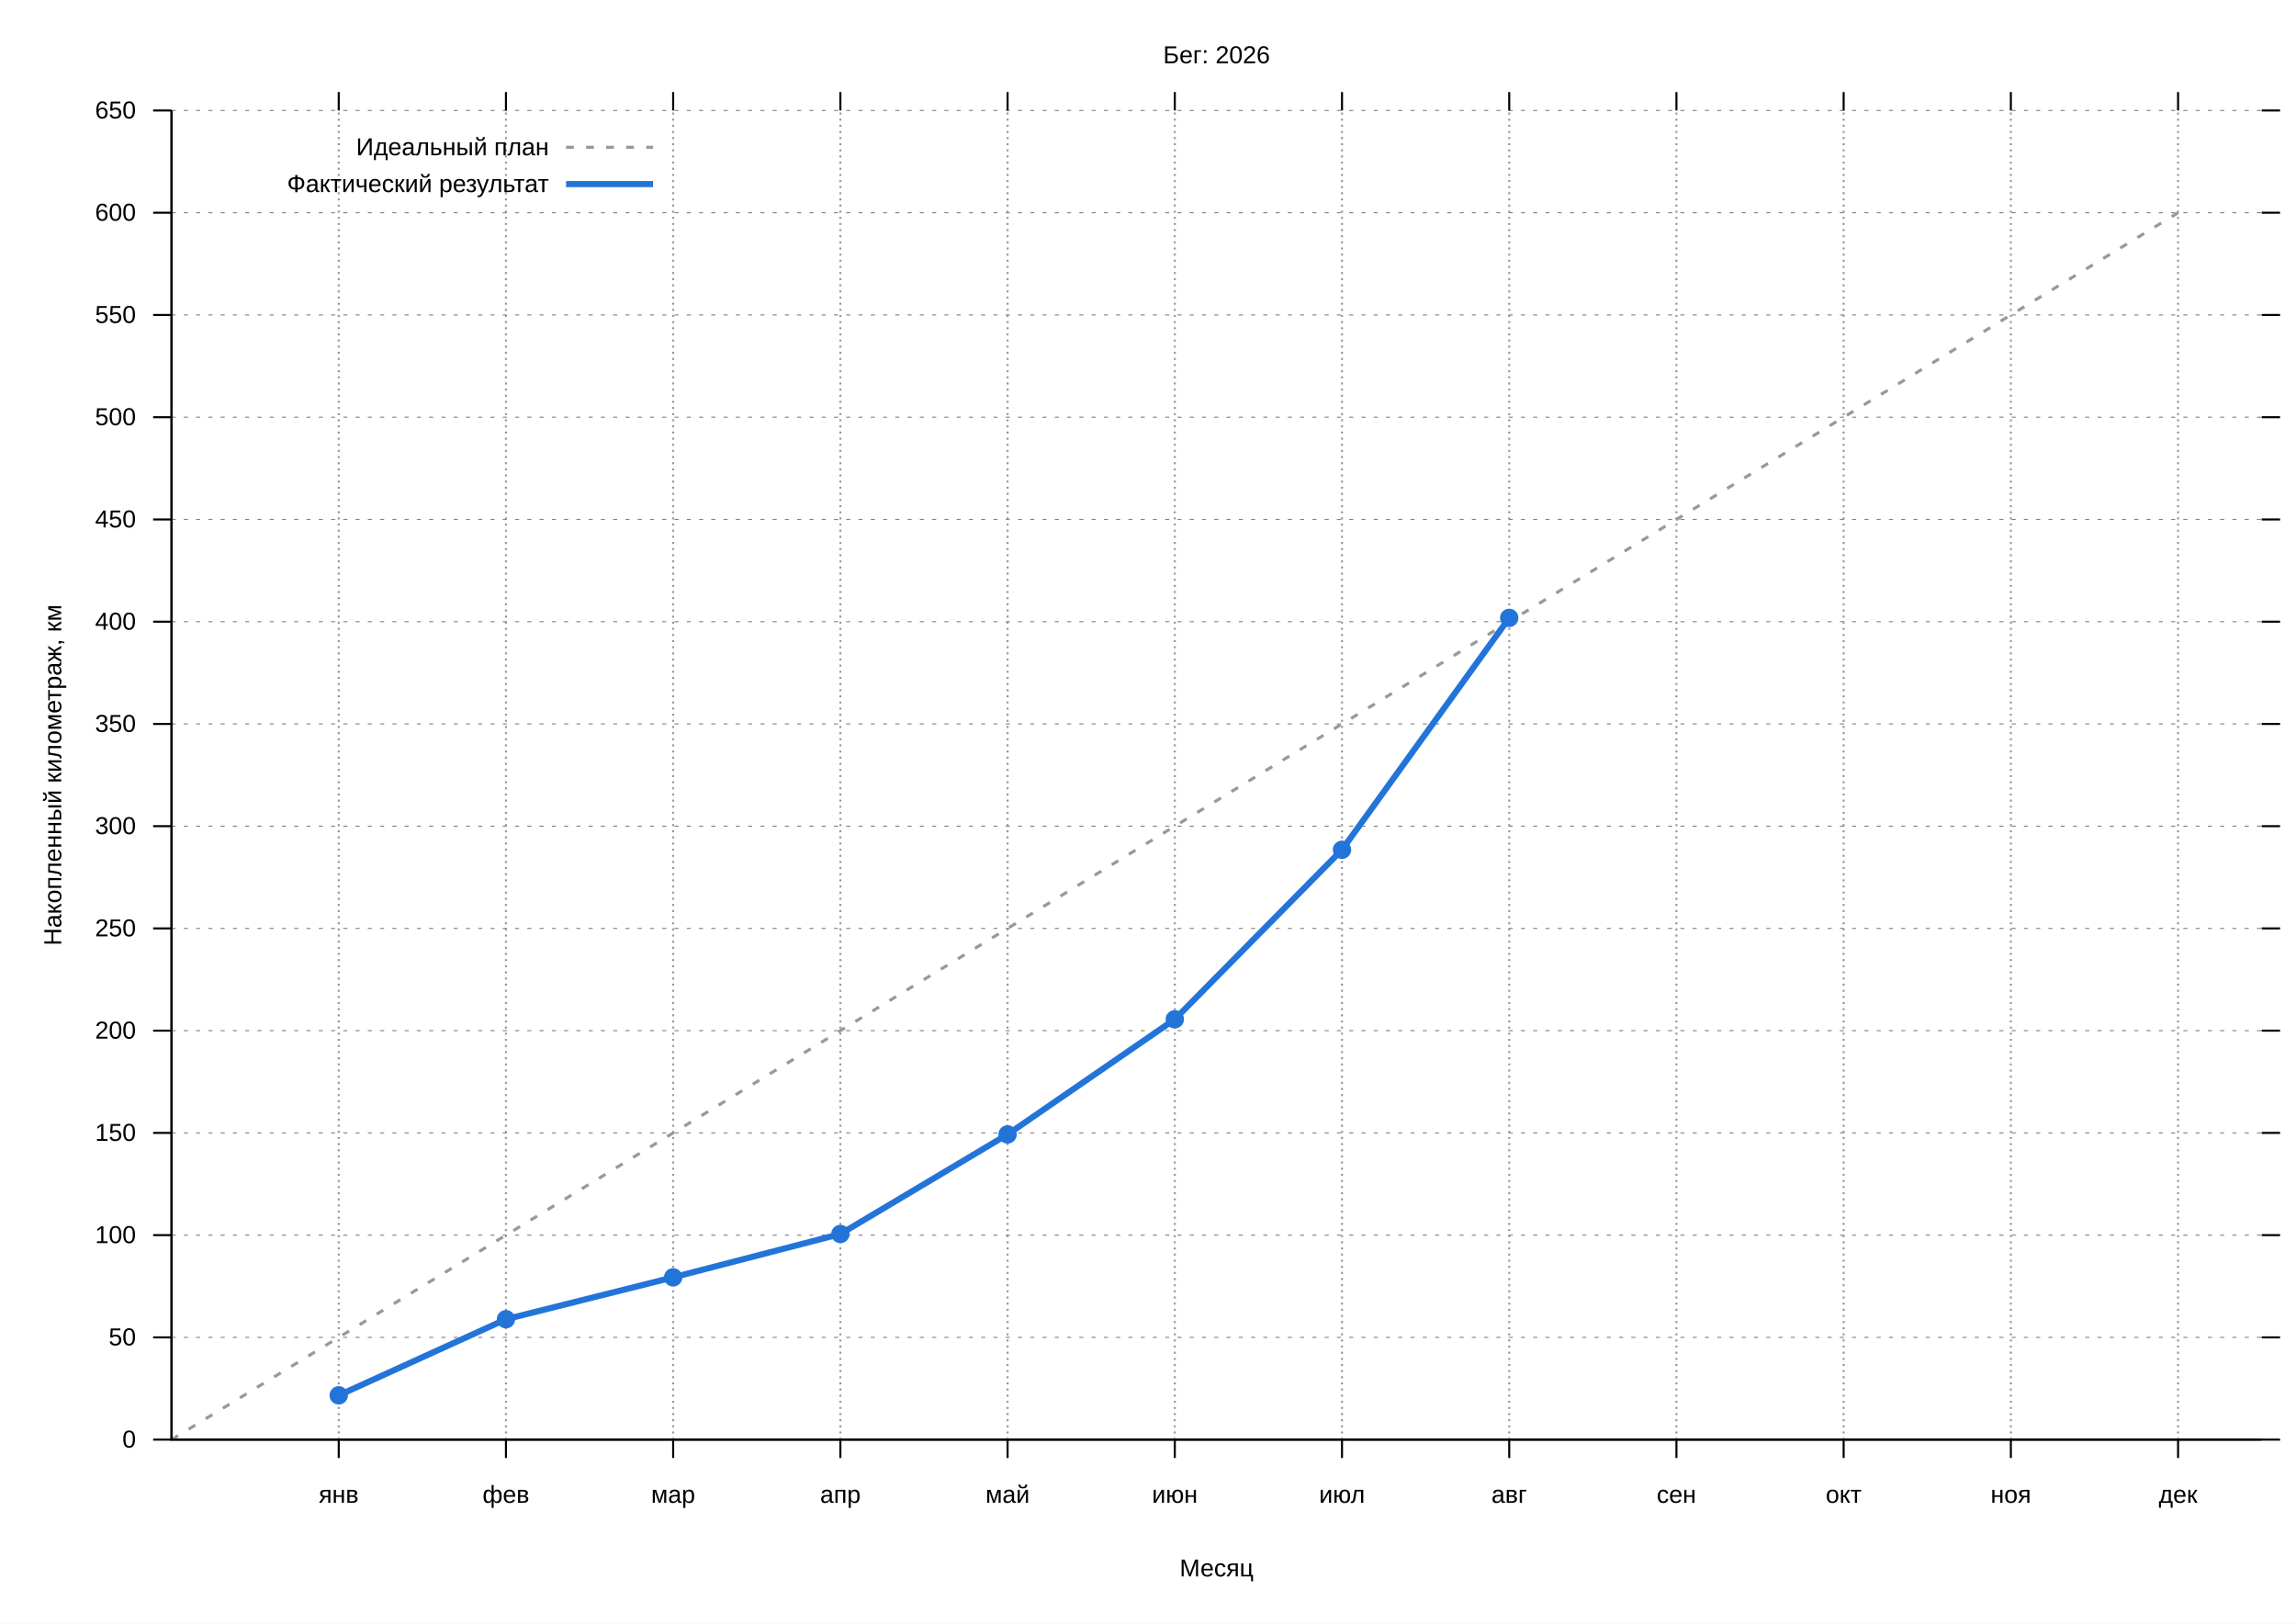
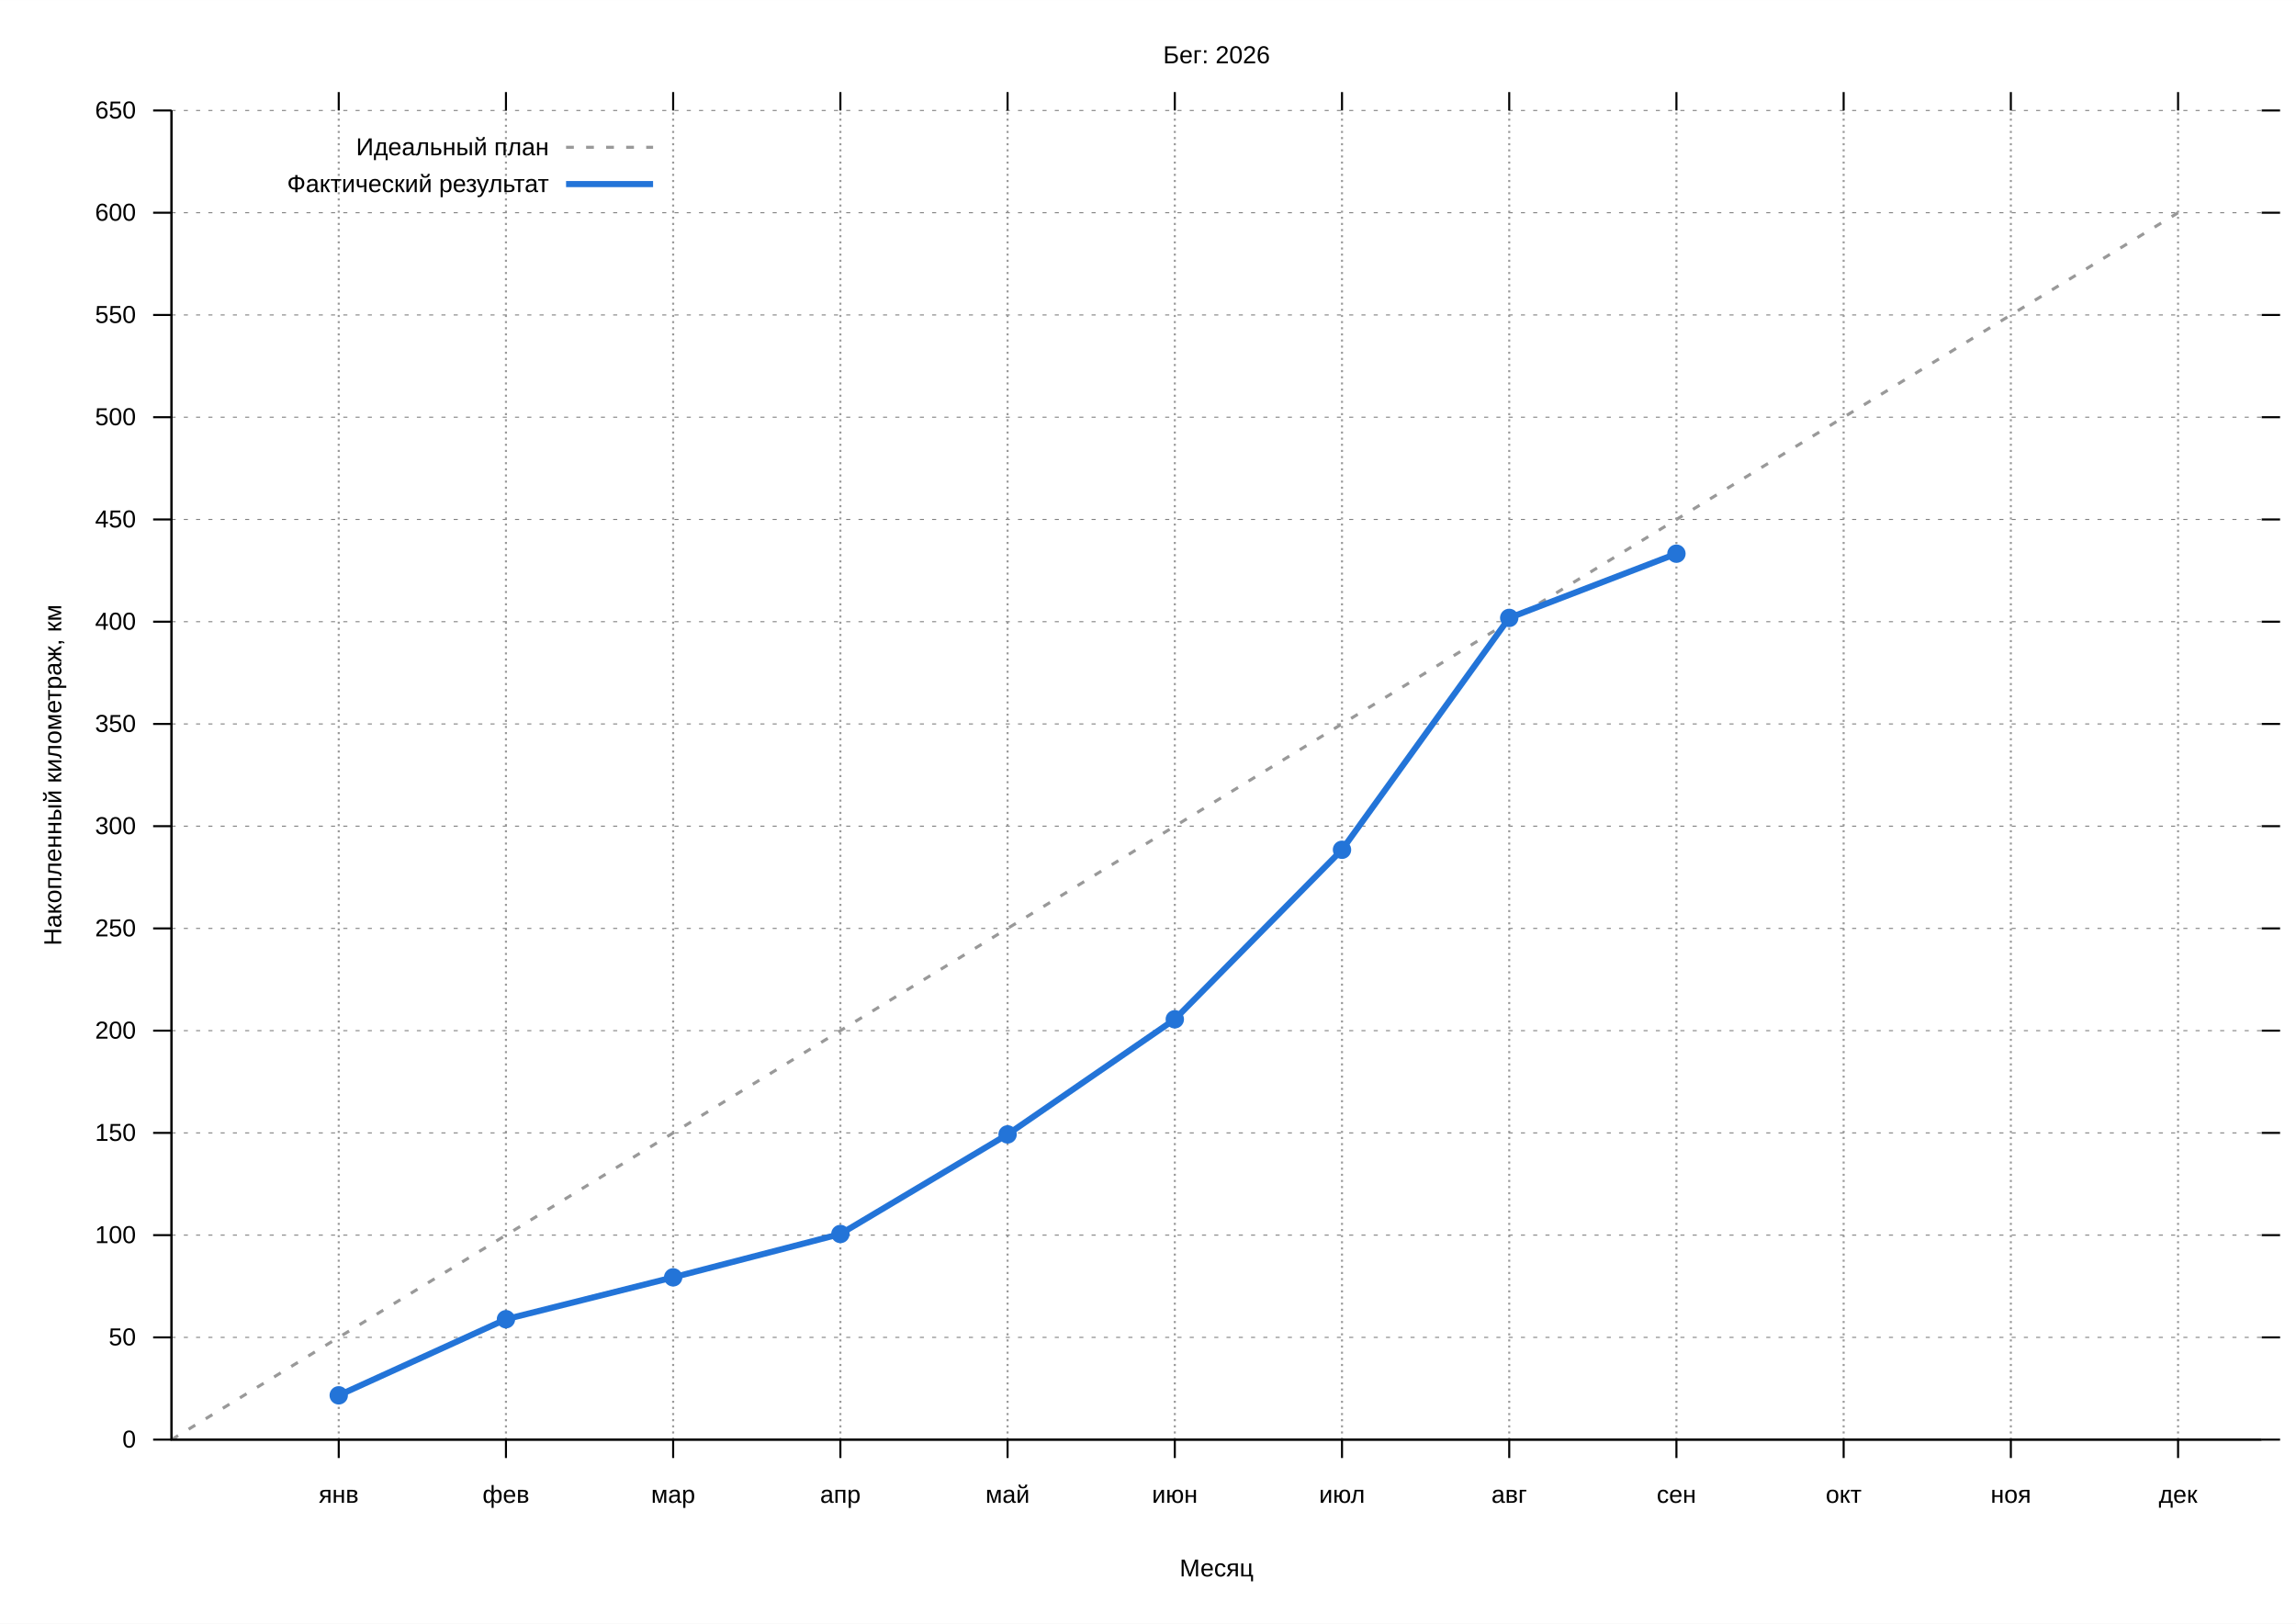
<svg xmlns="http://www.w3.org/2000/svg" xmlns:xlink="http://www.w3.org/1999/xlink" width="297mm" height="210mm" viewBox="0 0 1123 794">
  <g id="gnuplot_canvas">
    <rect x="0" y="0" width="1123" height="794" fill="#ffffff" />
    <defs>
      <circle id="gpDot" r="0.5" stroke-width="0.5" stroke="currentColor" />
      <path id="gpPt0" stroke-width="0.222" stroke="currentColor" d="M-1,0 h2 M0,-1 v2" />
      <path id="gpPt1" stroke-width="0.222" stroke="currentColor" d="M-1,-1 L1,1 M1,-1 L-1,1" />
      <path id="gpPt2" stroke-width="0.222" stroke="currentColor" d="M-1,0 L1,0 M0,-1 L0,1 M-1,-1 L1,1 M-1,1 L1,-1" />
      <rect id="gpPt3" stroke-width="0.222" stroke="currentColor" x="-1" y="-1" width="2" height="2" />
      <rect id="gpPt4" stroke-width="0.222" stroke="currentColor" fill="currentColor" x="-1" y="-1" width="2" height="2" />
      <circle id="gpPt5" stroke-width="0.222" stroke="currentColor" cx="0" cy="0" r="1" />
      <use xlink:href="#gpPt5" id="gpPt6" fill="currentColor" stroke="none" />
      <path id="gpPt7" stroke-width="0.222" stroke="currentColor" d="M0,-1.33 L-1.33,0.67 L1.33,0.67 z" />
      <use xlink:href="#gpPt7" id="gpPt8" fill="currentColor" stroke="none" />
      <use xlink:href="#gpPt7" id="gpPt9" stroke="currentColor" transform="rotate(180)" />
      <use xlink:href="#gpPt9" id="gpPt10" fill="currentColor" stroke="none" />
      <use xlink:href="#gpPt3" id="gpPt11" stroke="currentColor" transform="rotate(45)" />
      <use xlink:href="#gpPt11" id="gpPt12" fill="currentColor" stroke="none" />
      <path id="gpPt13" stroke-width="0.222" stroke="currentColor" d="M0,1.330 L1.265,0.411 L0.782,-1.067 L-0.782,-1.076 L-1.265,0.411 z" />
      <use xlink:href="#gpPt13" id="gpPt14" fill="currentColor" stroke="none" />
      <filter id="textbox" filterUnits="objectBoundingBox" x="0" y="0" height="1" width="1">
        <feFlood flood-color="#FFFFFF" flood-opacity="1" result="bgnd" />
        <feComposite in="SourceGraphic" in2="bgnd" operator="atop" />
      </filter>
      <filter id="greybox" filterUnits="objectBoundingBox" x="0" y="0" height="1" width="1">
        <feFlood flood-color="lightgrey" flood-opacity="1" result="grey" />
        <feComposite in="SourceGraphic" in2="grey" operator="atop" />
      </filter>
    </defs>
    <g fill="none" color="#FFFFFF" stroke="currentColor" stroke-width="1.00" stroke-linecap="butt" stroke-linejoin="miter">
</g>
    <g fill="none" color="black" stroke="currentColor" stroke-width="1.00" stroke-linecap="butt" stroke-linejoin="miter">
</g>
    <g fill="none" color="black" stroke="black" stroke-width="0.50" stroke-linecap="butt" stroke-linejoin="miter">
</g>
    <g fill="none" color="gray" stroke="currentColor" stroke-width="0.50" stroke-linecap="butt" stroke-linejoin="miter">
      <path stroke="gray" stroke-dasharray="2,4" class="gridline" d="M83.90,704.00 L1106.21,704.00  " />
    </g>
    <g fill="none" color="gray" stroke="gray" stroke-width="1.00" stroke-linecap="butt" stroke-linejoin="miter">
</g>
    <g fill="none" color="black" stroke="currentColor" stroke-width="1.00" stroke-linecap="butt" stroke-linejoin="miter">
      <path stroke="black" d="M83.90,704.00 L74.90,704.00 M1106.21,704.00 L1115.21,704.00  " />
      <g transform="translate(66.51,707.90)" stroke="none" fill="black" font-family="Arial" font-size="12.00" text-anchor="end">
        <text>
          <tspan font-family="Arial">0</tspan>
        </text>
      </g>
    </g>
    <g fill="none" color="black" stroke="currentColor" stroke-width="1.00" stroke-linecap="butt" stroke-linejoin="miter">
</g>
    <g fill="none" color="black" stroke="black" stroke-width="0.50" stroke-linecap="butt" stroke-linejoin="miter">
</g>
    <g fill="none" color="gray" stroke="currentColor" stroke-width="0.50" stroke-linecap="butt" stroke-linejoin="miter">
      <path stroke="gray" stroke-dasharray="2,4" class="gridline" d="M83.90,654.00 L1106.21,654.00  " />
    </g>
    <g fill="none" color="gray" stroke="gray" stroke-width="1.00" stroke-linecap="butt" stroke-linejoin="miter">
</g>
    <g fill="none" color="black" stroke="currentColor" stroke-width="1.00" stroke-linecap="butt" stroke-linejoin="miter">
      <path stroke="black" d="M83.90,654.00 L74.90,654.00 M1106.21,654.00 L1115.21,654.00  " />
      <g transform="translate(66.51,657.90)" stroke="none" fill="black" font-family="Arial" font-size="12.00" text-anchor="end">
        <text>
          <tspan font-family="Arial">50</tspan>
        </text>
      </g>
    </g>
    <g fill="none" color="black" stroke="currentColor" stroke-width="1.00" stroke-linecap="butt" stroke-linejoin="miter">
</g>
    <g fill="none" color="black" stroke="black" stroke-width="0.50" stroke-linecap="butt" stroke-linejoin="miter">
</g>
    <g fill="none" color="gray" stroke="currentColor" stroke-width="0.50" stroke-linecap="butt" stroke-linejoin="miter">
      <path stroke="gray" stroke-dasharray="2,4" class="gridline" d="M83.90,604.00 L1106.21,604.00  " />
    </g>
    <g fill="none" color="gray" stroke="gray" stroke-width="1.00" stroke-linecap="butt" stroke-linejoin="miter">
</g>
    <g fill="none" color="black" stroke="currentColor" stroke-width="1.00" stroke-linecap="butt" stroke-linejoin="miter">
      <path stroke="black" d="M83.90,604.00 L74.90,604.00 M1106.21,604.00 L1115.21,604.00  " />
      <g transform="translate(66.51,607.90)" stroke="none" fill="black" font-family="Arial" font-size="12.00" text-anchor="end">
        <text>
          <tspan font-family="Arial">100</tspan>
        </text>
      </g>
    </g>
    <g fill="none" color="black" stroke="currentColor" stroke-width="1.00" stroke-linecap="butt" stroke-linejoin="miter">
</g>
    <g fill="none" color="black" stroke="black" stroke-width="0.50" stroke-linecap="butt" stroke-linejoin="miter">
</g>
    <g fill="none" color="gray" stroke="currentColor" stroke-width="0.50" stroke-linecap="butt" stroke-linejoin="miter">
      <path stroke="gray" stroke-dasharray="2,4" class="gridline" d="M83.90,554.00 L1106.21,554.00  " />
    </g>
    <g fill="none" color="gray" stroke="gray" stroke-width="1.00" stroke-linecap="butt" stroke-linejoin="miter">
</g>
    <g fill="none" color="black" stroke="currentColor" stroke-width="1.00" stroke-linecap="butt" stroke-linejoin="miter">
      <path stroke="black" d="M83.90,554.00 L74.90,554.00 M1106.21,554.00 L1115.21,554.00  " />
      <g transform="translate(66.51,557.90)" stroke="none" fill="black" font-family="Arial" font-size="12.00" text-anchor="end">
        <text>
          <tspan font-family="Arial">150</tspan>
        </text>
      </g>
    </g>
    <g fill="none" color="black" stroke="currentColor" stroke-width="1.00" stroke-linecap="butt" stroke-linejoin="miter">
</g>
    <g fill="none" color="black" stroke="black" stroke-width="0.50" stroke-linecap="butt" stroke-linejoin="miter">
</g>
    <g fill="none" color="gray" stroke="currentColor" stroke-width="0.50" stroke-linecap="butt" stroke-linejoin="miter">
      <path stroke="gray" stroke-dasharray="2,4" class="gridline" d="M83.90,504.00 L1106.21,504.00  " />
    </g>
    <g fill="none" color="gray" stroke="gray" stroke-width="1.00" stroke-linecap="butt" stroke-linejoin="miter">
</g>
    <g fill="none" color="black" stroke="currentColor" stroke-width="1.00" stroke-linecap="butt" stroke-linejoin="miter">
      <path stroke="black" d="M83.90,504.00 L74.90,504.00 M1106.21,504.00 L1115.21,504.00  " />
      <g transform="translate(66.51,507.90)" stroke="none" fill="black" font-family="Arial" font-size="12.00" text-anchor="end">
        <text>
          <tspan font-family="Arial">200</tspan>
        </text>
      </g>
    </g>
    <g fill="none" color="black" stroke="currentColor" stroke-width="1.00" stroke-linecap="butt" stroke-linejoin="miter">
</g>
    <g fill="none" color="black" stroke="black" stroke-width="0.50" stroke-linecap="butt" stroke-linejoin="miter">
</g>
    <g fill="none" color="gray" stroke="currentColor" stroke-width="0.50" stroke-linecap="butt" stroke-linejoin="miter">
      <path stroke="gray" stroke-dasharray="2,4" class="gridline" d="M83.90,454.00 L1106.21,454.00  " />
    </g>
    <g fill="none" color="gray" stroke="gray" stroke-width="1.00" stroke-linecap="butt" stroke-linejoin="miter">
</g>
    <g fill="none" color="black" stroke="currentColor" stroke-width="1.00" stroke-linecap="butt" stroke-linejoin="miter">
      <path stroke="black" d="M83.90,454.00 L74.90,454.00 M1106.21,454.00 L1115.21,454.00  " />
      <g transform="translate(66.51,457.90)" stroke="none" fill="black" font-family="Arial" font-size="12.00" text-anchor="end">
        <text>
          <tspan font-family="Arial">250</tspan>
        </text>
      </g>
    </g>
    <g fill="none" color="black" stroke="currentColor" stroke-width="1.00" stroke-linecap="butt" stroke-linejoin="miter">
</g>
    <g fill="none" color="black" stroke="black" stroke-width="0.50" stroke-linecap="butt" stroke-linejoin="miter">
</g>
    <g fill="none" color="gray" stroke="currentColor" stroke-width="0.50" stroke-linecap="butt" stroke-linejoin="miter">
      <path stroke="gray" stroke-dasharray="2,4" class="gridline" d="M83.90,404.00 L1106.21,404.00  " />
    </g>
    <g fill="none" color="gray" stroke="gray" stroke-width="1.00" stroke-linecap="butt" stroke-linejoin="miter">
</g>
    <g fill="none" color="black" stroke="currentColor" stroke-width="1.00" stroke-linecap="butt" stroke-linejoin="miter">
      <path stroke="black" d="M83.90,404.00 L74.90,404.00 M1106.21,404.00 L1115.21,404.00  " />
      <g transform="translate(66.51,407.90)" stroke="none" fill="black" font-family="Arial" font-size="12.00" text-anchor="end">
        <text>
          <tspan font-family="Arial">300</tspan>
        </text>
      </g>
    </g>
    <g fill="none" color="black" stroke="currentColor" stroke-width="1.00" stroke-linecap="butt" stroke-linejoin="miter">
</g>
    <g fill="none" color="black" stroke="black" stroke-width="0.50" stroke-linecap="butt" stroke-linejoin="miter">
</g>
    <g fill="none" color="gray" stroke="currentColor" stroke-width="0.50" stroke-linecap="butt" stroke-linejoin="miter">
      <path stroke="gray" stroke-dasharray="2,4" class="gridline" d="M83.90,354.01 L1106.21,354.01  " />
    </g>
    <g fill="none" color="gray" stroke="gray" stroke-width="1.00" stroke-linecap="butt" stroke-linejoin="miter">
</g>
    <g fill="none" color="black" stroke="currentColor" stroke-width="1.00" stroke-linecap="butt" stroke-linejoin="miter">
      <path stroke="black" d="M83.90,354.01 L74.90,354.01 M1106.21,354.01 L1115.21,354.01  " />
      <g transform="translate(66.51,357.91)" stroke="none" fill="black" font-family="Arial" font-size="12.00" text-anchor="end">
        <text>
          <tspan font-family="Arial">350</tspan>
        </text>
      </g>
    </g>
    <g fill="none" color="black" stroke="currentColor" stroke-width="1.00" stroke-linecap="butt" stroke-linejoin="miter">
</g>
    <g fill="none" color="black" stroke="black" stroke-width="0.50" stroke-linecap="butt" stroke-linejoin="miter">
</g>
    <g fill="none" color="gray" stroke="currentColor" stroke-width="0.50" stroke-linecap="butt" stroke-linejoin="miter">
      <path stroke="gray" stroke-dasharray="2,4" class="gridline" d="M83.90,304.01 L1106.21,304.01  " />
    </g>
    <g fill="none" color="gray" stroke="gray" stroke-width="1.00" stroke-linecap="butt" stroke-linejoin="miter">
</g>
    <g fill="none" color="black" stroke="currentColor" stroke-width="1.00" stroke-linecap="butt" stroke-linejoin="miter">
      <path stroke="black" d="M83.90,304.01 L74.90,304.01 M1106.21,304.01 L1115.21,304.01  " />
      <g transform="translate(66.51,307.91)" stroke="none" fill="black" font-family="Arial" font-size="12.00" text-anchor="end">
        <text>
          <tspan font-family="Arial">400</tspan>
        </text>
      </g>
    </g>
    <g fill="none" color="black" stroke="currentColor" stroke-width="1.00" stroke-linecap="butt" stroke-linejoin="miter">
</g>
    <g fill="none" color="black" stroke="black" stroke-width="0.50" stroke-linecap="butt" stroke-linejoin="miter">
</g>
    <g fill="none" color="gray" stroke="currentColor" stroke-width="0.50" stroke-linecap="butt" stroke-linejoin="miter">
      <path stroke="gray" stroke-dasharray="2,4" class="gridline" d="M83.90,254.01 L1106.21,254.01  " />
    </g>
    <g fill="none" color="gray" stroke="gray" stroke-width="1.00" stroke-linecap="butt" stroke-linejoin="miter">
</g>
    <g fill="none" color="black" stroke="currentColor" stroke-width="1.00" stroke-linecap="butt" stroke-linejoin="miter">
      <path stroke="black" d="M83.90,254.01 L74.90,254.01 M1106.21,254.01 L1115.21,254.01  " />
      <g transform="translate(66.51,257.91)" stroke="none" fill="black" font-family="Arial" font-size="12.00" text-anchor="end">
        <text>
          <tspan font-family="Arial">450</tspan>
        </text>
      </g>
    </g>
    <g fill="none" color="black" stroke="currentColor" stroke-width="1.00" stroke-linecap="butt" stroke-linejoin="miter">
</g>
    <g fill="none" color="black" stroke="black" stroke-width="0.50" stroke-linecap="butt" stroke-linejoin="miter">
</g>
    <g fill="none" color="gray" stroke="currentColor" stroke-width="0.50" stroke-linecap="butt" stroke-linejoin="miter">
      <path stroke="gray" stroke-dasharray="2,4" class="gridline" d="M83.90,204.01 L1106.21,204.01  " />
    </g>
    <g fill="none" color="gray" stroke="gray" stroke-width="1.00" stroke-linecap="butt" stroke-linejoin="miter">
</g>
    <g fill="none" color="black" stroke="currentColor" stroke-width="1.00" stroke-linecap="butt" stroke-linejoin="miter">
      <path stroke="black" d="M83.90,204.01 L74.90,204.01 M1106.21,204.01 L1115.21,204.01  " />
      <g transform="translate(66.51,207.91)" stroke="none" fill="black" font-family="Arial" font-size="12.00" text-anchor="end">
        <text>
          <tspan font-family="Arial">500</tspan>
        </text>
      </g>
    </g>
    <g fill="none" color="black" stroke="currentColor" stroke-width="1.00" stroke-linecap="butt" stroke-linejoin="miter">
</g>
    <g fill="none" color="black" stroke="black" stroke-width="0.50" stroke-linecap="butt" stroke-linejoin="miter">
</g>
    <g fill="none" color="gray" stroke="currentColor" stroke-width="0.50" stroke-linecap="butt" stroke-linejoin="miter">
      <path stroke="gray" stroke-dasharray="2,4" class="gridline" d="M83.90,154.01 L1106.21,154.01  " />
    </g>
    <g fill="none" color="gray" stroke="gray" stroke-width="1.00" stroke-linecap="butt" stroke-linejoin="miter">
</g>
    <g fill="none" color="black" stroke="currentColor" stroke-width="1.00" stroke-linecap="butt" stroke-linejoin="miter">
      <path stroke="black" d="M83.90,154.01 L74.90,154.01 M1106.21,154.01 L1115.21,154.01  " />
      <g transform="translate(66.51,157.91)" stroke="none" fill="black" font-family="Arial" font-size="12.00" text-anchor="end">
        <text>
          <tspan font-family="Arial">550</tspan>
        </text>
      </g>
    </g>
    <g fill="none" color="black" stroke="currentColor" stroke-width="1.00" stroke-linecap="butt" stroke-linejoin="miter">
</g>
    <g fill="none" color="black" stroke="black" stroke-width="0.50" stroke-linecap="butt" stroke-linejoin="miter">
</g>
    <g fill="none" color="gray" stroke="currentColor" stroke-width="0.50" stroke-linecap="butt" stroke-linejoin="miter">
      <path stroke="gray" stroke-dasharray="2,4" class="gridline" d="M83.90,104.01 L1106.21,104.01  " />
    </g>
    <g fill="none" color="gray" stroke="gray" stroke-width="1.00" stroke-linecap="butt" stroke-linejoin="miter">
</g>
    <g fill="none" color="black" stroke="currentColor" stroke-width="1.00" stroke-linecap="butt" stroke-linejoin="miter">
      <path stroke="black" d="M83.90,104.01 L74.90,104.01 M1106.21,104.01 L1115.21,104.01  " />
      <g transform="translate(66.51,107.91)" stroke="none" fill="black" font-family="Arial" font-size="12.00" text-anchor="end">
        <text>
          <tspan font-family="Arial">600</tspan>
        </text>
      </g>
    </g>
    <g fill="none" color="black" stroke="currentColor" stroke-width="1.00" stroke-linecap="butt" stroke-linejoin="miter">
</g>
    <g fill="none" color="black" stroke="black" stroke-width="0.50" stroke-linecap="butt" stroke-linejoin="miter">
</g>
    <g fill="none" color="gray" stroke="currentColor" stroke-width="0.50" stroke-linecap="butt" stroke-linejoin="miter">
      <path stroke="gray" stroke-dasharray="2,4" class="gridline" d="M83.90,54.01 L1106.21,54.01  " />
    </g>
    <g fill="none" color="gray" stroke="gray" stroke-width="1.00" stroke-linecap="butt" stroke-linejoin="miter">
</g>
    <g fill="none" color="black" stroke="currentColor" stroke-width="1.00" stroke-linecap="butt" stroke-linejoin="miter">
      <path stroke="black" d="M83.90,54.01 L74.90,54.01 M1106.21,54.01 L1115.21,54.01  " />
      <g transform="translate(66.51,57.91)" stroke="none" fill="black" font-family="Arial" font-size="12.00" text-anchor="end">
        <text>
          <tspan font-family="Arial">650</tspan>
        </text>
      </g>
    </g>
    <g fill="none" color="black" stroke="currentColor" stroke-width="1.00" stroke-linecap="butt" stroke-linejoin="miter">
      <path stroke="black" d="M165.68,704.00 L165.68,713.00 M165.68,54.01 L165.68,45.01  " />
      <g transform="translate(165.68,734.90)" stroke="none" fill="black" font-family="Arial" font-size="12.00" text-anchor="middle">
        <text>
          <tspan font-family="Arial">янв</tspan>
        </text>
      </g>
    </g>
    <g fill="none" color="black" stroke="currentColor" stroke-width="1.00" stroke-linecap="butt" stroke-linejoin="miter">
      <path stroke="black" d="M247.47,704.00 L247.47,713.00 M247.47,54.01 L247.47,45.01  " />
      <g transform="translate(247.47,734.90)" stroke="none" fill="black" font-family="Arial" font-size="12.00" text-anchor="middle">
        <text>
          <tspan font-family="Arial">фев</tspan>
        </text>
      </g>
    </g>
    <g fill="none" color="black" stroke="currentColor" stroke-width="1.00" stroke-linecap="butt" stroke-linejoin="miter">
      <path stroke="black" d="M329.25,704.00 L329.25,713.00 M329.25,54.01 L329.25,45.01  " />
      <g transform="translate(329.25,734.90)" stroke="none" fill="black" font-family="Arial" font-size="12.00" text-anchor="middle">
        <text>
          <tspan font-family="Arial">мар</tspan>
        </text>
      </g>
    </g>
    <g fill="none" color="black" stroke="currentColor" stroke-width="1.00" stroke-linecap="butt" stroke-linejoin="miter">
      <path stroke="black" d="M411.04,704.00 L411.04,713.00 M411.04,54.01 L411.04,45.01  " />
      <g transform="translate(411.04,734.90)" stroke="none" fill="black" font-family="Arial" font-size="12.00" text-anchor="middle">
        <text>
          <tspan font-family="Arial">апр</tspan>
        </text>
      </g>
    </g>
    <g fill="none" color="black" stroke="currentColor" stroke-width="1.00" stroke-linecap="butt" stroke-linejoin="miter">
      <path stroke="black" d="M492.82,704.00 L492.82,713.00 M492.82,54.01 L492.82,45.01  " />
      <g transform="translate(492.82,734.90)" stroke="none" fill="black" font-family="Arial" font-size="12.00" text-anchor="middle">
        <text>
          <tspan font-family="Arial">май</tspan>
        </text>
      </g>
    </g>
    <g fill="none" color="black" stroke="currentColor" stroke-width="1.00" stroke-linecap="butt" stroke-linejoin="miter">
      <path stroke="black" d="M574.61,704.00 L574.61,713.00 M574.61,54.01 L574.61,45.01  " />
      <g transform="translate(574.61,734.90)" stroke="none" fill="black" font-family="Arial" font-size="12.00" text-anchor="middle">
        <text>
          <tspan font-family="Arial">июн</tspan>
        </text>
      </g>
    </g>
    <g fill="none" color="black" stroke="currentColor" stroke-width="1.00" stroke-linecap="butt" stroke-linejoin="miter">
      <path stroke="black" d="M656.39,704.00 L656.39,713.00 M656.39,54.01 L656.39,45.01  " />
      <g transform="translate(656.39,734.90)" stroke="none" fill="black" font-family="Arial" font-size="12.00" text-anchor="middle">
        <text>
          <tspan font-family="Arial">июл</tspan>
        </text>
      </g>
    </g>
    <g fill="none" color="black" stroke="currentColor" stroke-width="1.00" stroke-linecap="butt" stroke-linejoin="miter">
      <path stroke="black" d="M738.18,704.00 L738.18,713.00 M738.18,54.01 L738.18,45.01  " />
      <g transform="translate(738.18,734.90)" stroke="none" fill="black" font-family="Arial" font-size="12.00" text-anchor="middle">
        <text>
          <tspan font-family="Arial">авг</tspan>
        </text>
      </g>
    </g>
    <g fill="none" color="black" stroke="currentColor" stroke-width="1.00" stroke-linecap="butt" stroke-linejoin="miter">
      <path stroke="black" d="M819.96,704.00 L819.96,713.00 M819.96,54.01 L819.96,45.01  " />
      <g transform="translate(819.96,734.90)" stroke="none" fill="black" font-family="Arial" font-size="12.00" text-anchor="middle">
        <text>
          <tspan font-family="Arial">сен</tspan>
        </text>
      </g>
    </g>
    <g fill="none" color="black" stroke="currentColor" stroke-width="1.00" stroke-linecap="butt" stroke-linejoin="miter">
      <path stroke="black" d="M901.75,704.00 L901.75,713.00 M901.75,54.01 L901.75,45.01  " />
      <g transform="translate(901.75,734.90)" stroke="none" fill="black" font-family="Arial" font-size="12.00" text-anchor="middle">
        <text>
          <tspan font-family="Arial">окт</tspan>
        </text>
      </g>
    </g>
    <g fill="none" color="black" stroke="currentColor" stroke-width="1.00" stroke-linecap="butt" stroke-linejoin="miter">
      <path stroke="black" d="M983.53,704.00 L983.53,713.00 M983.53,54.01 L983.53,45.01  " />
      <g transform="translate(983.53,734.90)" stroke="none" fill="black" font-family="Arial" font-size="12.00" text-anchor="middle">
        <text>
          <tspan font-family="Arial">ноя</tspan>
        </text>
      </g>
    </g>
    <g fill="none" color="black" stroke="currentColor" stroke-width="1.00" stroke-linecap="butt" stroke-linejoin="miter">
      <path stroke="black" d="M1065.32,704.00 L1065.32,713.00 M1065.32,54.01 L1065.32,45.01  " />
      <g transform="translate(1065.32,734.90)" stroke="none" fill="black" font-family="Arial" font-size="12.00" text-anchor="middle">
        <text>
          <tspan font-family="Arial">дек</tspan>
        </text>
      </g>
    </g>
    <g fill="none" color="black" stroke="currentColor" stroke-width="1.00" stroke-linecap="butt" stroke-linejoin="miter">
</g>
    <g fill="none" color="black" stroke="currentColor" stroke-width="1.00" stroke-linecap="butt" stroke-linejoin="miter">
      <path stroke="black" d="M83.90,54.01 L83.90,704.00 L1106.21,704.00 M1106.21,54.01 M83.90,54.01  " />
    </g>
    <g fill="none" color="black" stroke="currentColor" stroke-width="1.00" stroke-linecap="butt" stroke-linejoin="miter">
</g>
    <g id="gnuplot_plot_1" fill="none">
      <g fill="none" color="black" stroke="currentColor" stroke-width="1.00" stroke-linecap="butt" stroke-linejoin="miter">
        <path stroke="rgb(153, 153, 153)" stroke-dasharray="1.0,2.0" d="M165.68,704.00 L165.68,54.01 M247.47,704.00 L247.47,54.01 M329.25,704.00 L329.25,54.01 M411.04,704.00 L411.04,54.01   M492.82,704.00 L492.82,54.01 M574.61,704.00 L574.61,54.01 M656.39,704.00 L656.39,54.01 M738.18,704.00 L738.18,54.01   M819.96,704.00 L819.96,54.01 M901.75,704.00 L901.75,54.01 M983.53,704.00 L983.53,54.01 M1065.32,704.00 L1065.32,54.01    " />
      </g>
    </g>
    <g id="gnuplot_plot_2" fill="none">
      <g fill="none" color="black" stroke="currentColor" stroke-width="1.00" stroke-linecap="butt" stroke-linejoin="miter">
</g>
    </g>
    <g id="gnuplot_plot_3">
      <g fill="none" color="#FFFFFF" stroke="rgb(153, 153, 153)" stroke-width="1.50" stroke-linecap="butt" stroke-linejoin="miter">
</g>
      <g fill="none" color="black" stroke="currentColor" stroke-width="1.50" stroke-linecap="butt" stroke-linejoin="miter">
        <g transform="translate(268.48,75.91)" stroke="none" fill="black" font-family="Arial" font-size="12.00" text-anchor="end">
          <text>
            <tspan font-family="Arial">Идеальный план</tspan>
          </text>
        </g>
      </g>
      <g fill="none" color="black" stroke="currentColor" stroke-width="1.50" stroke-linecap="butt" stroke-linejoin="miter">
        <path stroke="rgb(153, 153, 153)" stroke-dasharray="3.8,6.0" d="M276.87,72.01 L319.43,72.01 M83.90,704.00 L93.81,697.94 L103.73,691.88 L113.64,685.82 L123.55,679.76 L133.47,673.70   L143.38,667.64 L153.29,661.58 L163.21,655.52 L173.12,649.46 L183.03,643.39 L192.95,637.33 L202.86,631.27 L212.77,625.21   L222.69,619.15 L232.60,613.09 L242.51,607.03 L252.43,600.97 L262.34,594.91 L272.25,588.85 L282.17,582.79 L292.08,576.73   L301.99,570.67 L311.91,564.61 L321.82,558.55 L331.73,552.49 L341.65,546.43 L351.56,540.37 L361.47,534.31 L371.39,528.25   L381.30,522.18 L391.21,516.12 L401.13,510.06 L411.04,504.00 L420.95,497.94 L430.87,491.88 L440.78,485.82 L450.69,479.76   L460.61,473.70 L470.52,467.64 L480.43,461.58 L490.35,455.52 L500.26,449.46 L510.17,443.40 L520.09,437.34 L530.00,431.28   L539.91,425.22 L549.83,419.16 L559.74,413.10 L569.65,407.03 L579.57,400.97 L589.48,394.91 L599.39,388.85 L609.31,382.79   L619.22,376.73 L629.13,370.67 L639.05,364.61 L648.96,358.55 L658.87,352.49 L668.79,346.43 L678.70,340.37 L688.61,334.31   L698.53,328.25 L708.44,322.19 L718.35,316.13 L728.27,310.07 L738.18,304.01 L748.09,297.95 L758.01,291.89 L767.92,285.82   L777.83,279.76 L787.74,273.70 L797.66,267.64 L807.57,261.58 L817.48,255.52 L827.40,249.46 L837.31,243.40 L847.22,237.34   L857.14,231.28 L867.05,225.22 L876.96,219.16 L886.88,213.10 L896.79,207.04 L906.70,200.98 L916.62,194.92 L926.53,188.86   L936.44,182.80 L946.36,176.74 L956.27,170.67 L966.18,164.61 L976.10,158.55 L986.01,152.49 L995.92,146.43 L1005.84,140.37   L1015.75,134.31 L1025.66,128.25 L1035.58,122.19 L1045.49,116.13 L1055.40,110.07 L1065.32,104.01  " />
      </g>
    </g>
    <g id="gnuplot_plot_4">
      <g fill="none" color="#FFFFFF" stroke="rgb(153, 153, 153)" stroke-width="3.00" stroke-linecap="butt" stroke-linejoin="miter">
</g>
      <g fill="none" color="black" stroke="currentColor" stroke-width="3.00" stroke-linecap="butt" stroke-linejoin="miter">
        <g transform="translate(268.48,93.91)" stroke="none" fill="black" font-family="Arial" font-size="12.00" text-anchor="end">
          <text>
            <tspan font-family="Arial">Фактический результат</tspan>
          </text>
        </g>
      </g>
      <g fill="none" color="black" stroke="currentColor" stroke-width="3.00" stroke-linecap="butt" stroke-linejoin="miter">
-         <path stroke="rgb( 35, 116, 216)" d="M276.87,90.01 L319.43,90.01 M165.68,682.34 L247.47,645.12 L329.25,624.64 L411.04,603.44 L492.82,554.74 L574.61,498.44   L656.39,415.54 L738.18,302.15  " />
+         <path stroke="rgb( 35, 116, 216)" d="M276.87,90.01 L319.43,90.01 M165.68,682.34 L247.47,645.12 L329.25,624.64 L411.04,603.44 L492.82,554.74 L574.61,498.44   L656.39,415.54 L738.18,302.15 L819.96,270.75  " />
      </g>
    </g>
    <g id="gnuplot_plot_5" fill="none">
      <g fill="none" color="#FFFFFF" stroke="rgb( 35, 116, 216)" stroke-width="1.00" stroke-linecap="butt" stroke-linejoin="miter">
</g>
      <g fill="none" color="black" stroke="currentColor" stroke-width="1.00" stroke-linecap="butt" stroke-linejoin="miter">
        <use xlink:href="#gpPt6" transform="translate(165.68,682.34) scale(4.05)" color="rgb( 35, 116, 216)" />
        <use xlink:href="#gpPt6" transform="translate(247.47,645.12) scale(4.05)" color="rgb( 35, 116, 216)" />
        <use xlink:href="#gpPt6" transform="translate(329.25,624.64) scale(4.05)" color="rgb( 35, 116, 216)" />
        <use xlink:href="#gpPt6" transform="translate(411.04,603.44) scale(4.05)" color="rgb( 35, 116, 216)" />
        <use xlink:href="#gpPt6" transform="translate(492.82,554.74) scale(4.05)" color="rgb( 35, 116, 216)" />
        <use xlink:href="#gpPt6" transform="translate(574.61,498.44) scale(4.05)" color="rgb( 35, 116, 216)" />
        <use xlink:href="#gpPt6" transform="translate(656.39,415.54) scale(4.05)" color="rgb( 35, 116, 216)" />
        <use xlink:href="#gpPt6" transform="translate(738.18,302.15) scale(4.05)" color="rgb( 35, 116, 216)" />
+         <use xlink:href="#gpPt6" transform="translate(819.96,270.75) scale(4.05)" color="rgb( 35, 116, 216)" />
      </g>
    </g>
    <g fill="none" color="#FFFFFF" stroke="rgb( 35, 116, 216)" stroke-width="2.00" stroke-linecap="butt" stroke-linejoin="miter">
</g>
    <g fill="none" color="black" stroke="currentColor" stroke-width="2.00" stroke-linecap="butt" stroke-linejoin="miter">
</g>
    <g fill="none" color="black" stroke="black" stroke-width="1.00" stroke-linecap="butt" stroke-linejoin="miter">
</g>
    <g fill="none" color="black" stroke="currentColor" stroke-width="1.00" stroke-linecap="butt" stroke-linejoin="miter">
      <path stroke="black" d="M83.90,54.01 L83.90,704.00 L1106.21,704.00 M1106.21,54.01 M83.90,54.01  " />
      <g transform="translate(29.94,379.01) rotate(270.00)" stroke="none" fill="black" font-family="Arial" font-size="12.00" text-anchor="middle">
        <text>
          <tspan font-family="Arial">Накопленный километраж, км</tspan>
        </text>
      </g>
    </g>
    <g fill="none" color="black" stroke="currentColor" stroke-width="1.00" stroke-linecap="butt" stroke-linejoin="miter">
      <g transform="translate(595.05,770.90)" stroke="none" fill="black" font-family="Arial" font-size="12.00" text-anchor="middle">
        <text>
          <tspan font-family="Arial">Месяц</tspan>
        </text>
      </g>
    </g>
    <g fill="none" color="black" stroke="currentColor" stroke-width="1.00" stroke-linecap="butt" stroke-linejoin="miter">
</g>
    <g fill="none" color="black" stroke="currentColor" stroke-width="1.00" stroke-linecap="butt" stroke-linejoin="miter">
      <g transform="translate(595.05,30.91)" stroke="none" fill="black" font-family="Arial" font-size="12.00" text-anchor="middle">
        <text>
          <tspan font-family="Arial">Бег: 2026</tspan>
        </text>
      </g>
    </g>
    <g fill="none" color="black" stroke="currentColor" stroke-width="1.00" stroke-linecap="butt" stroke-linejoin="miter">
</g>
  </g>
</svg>
